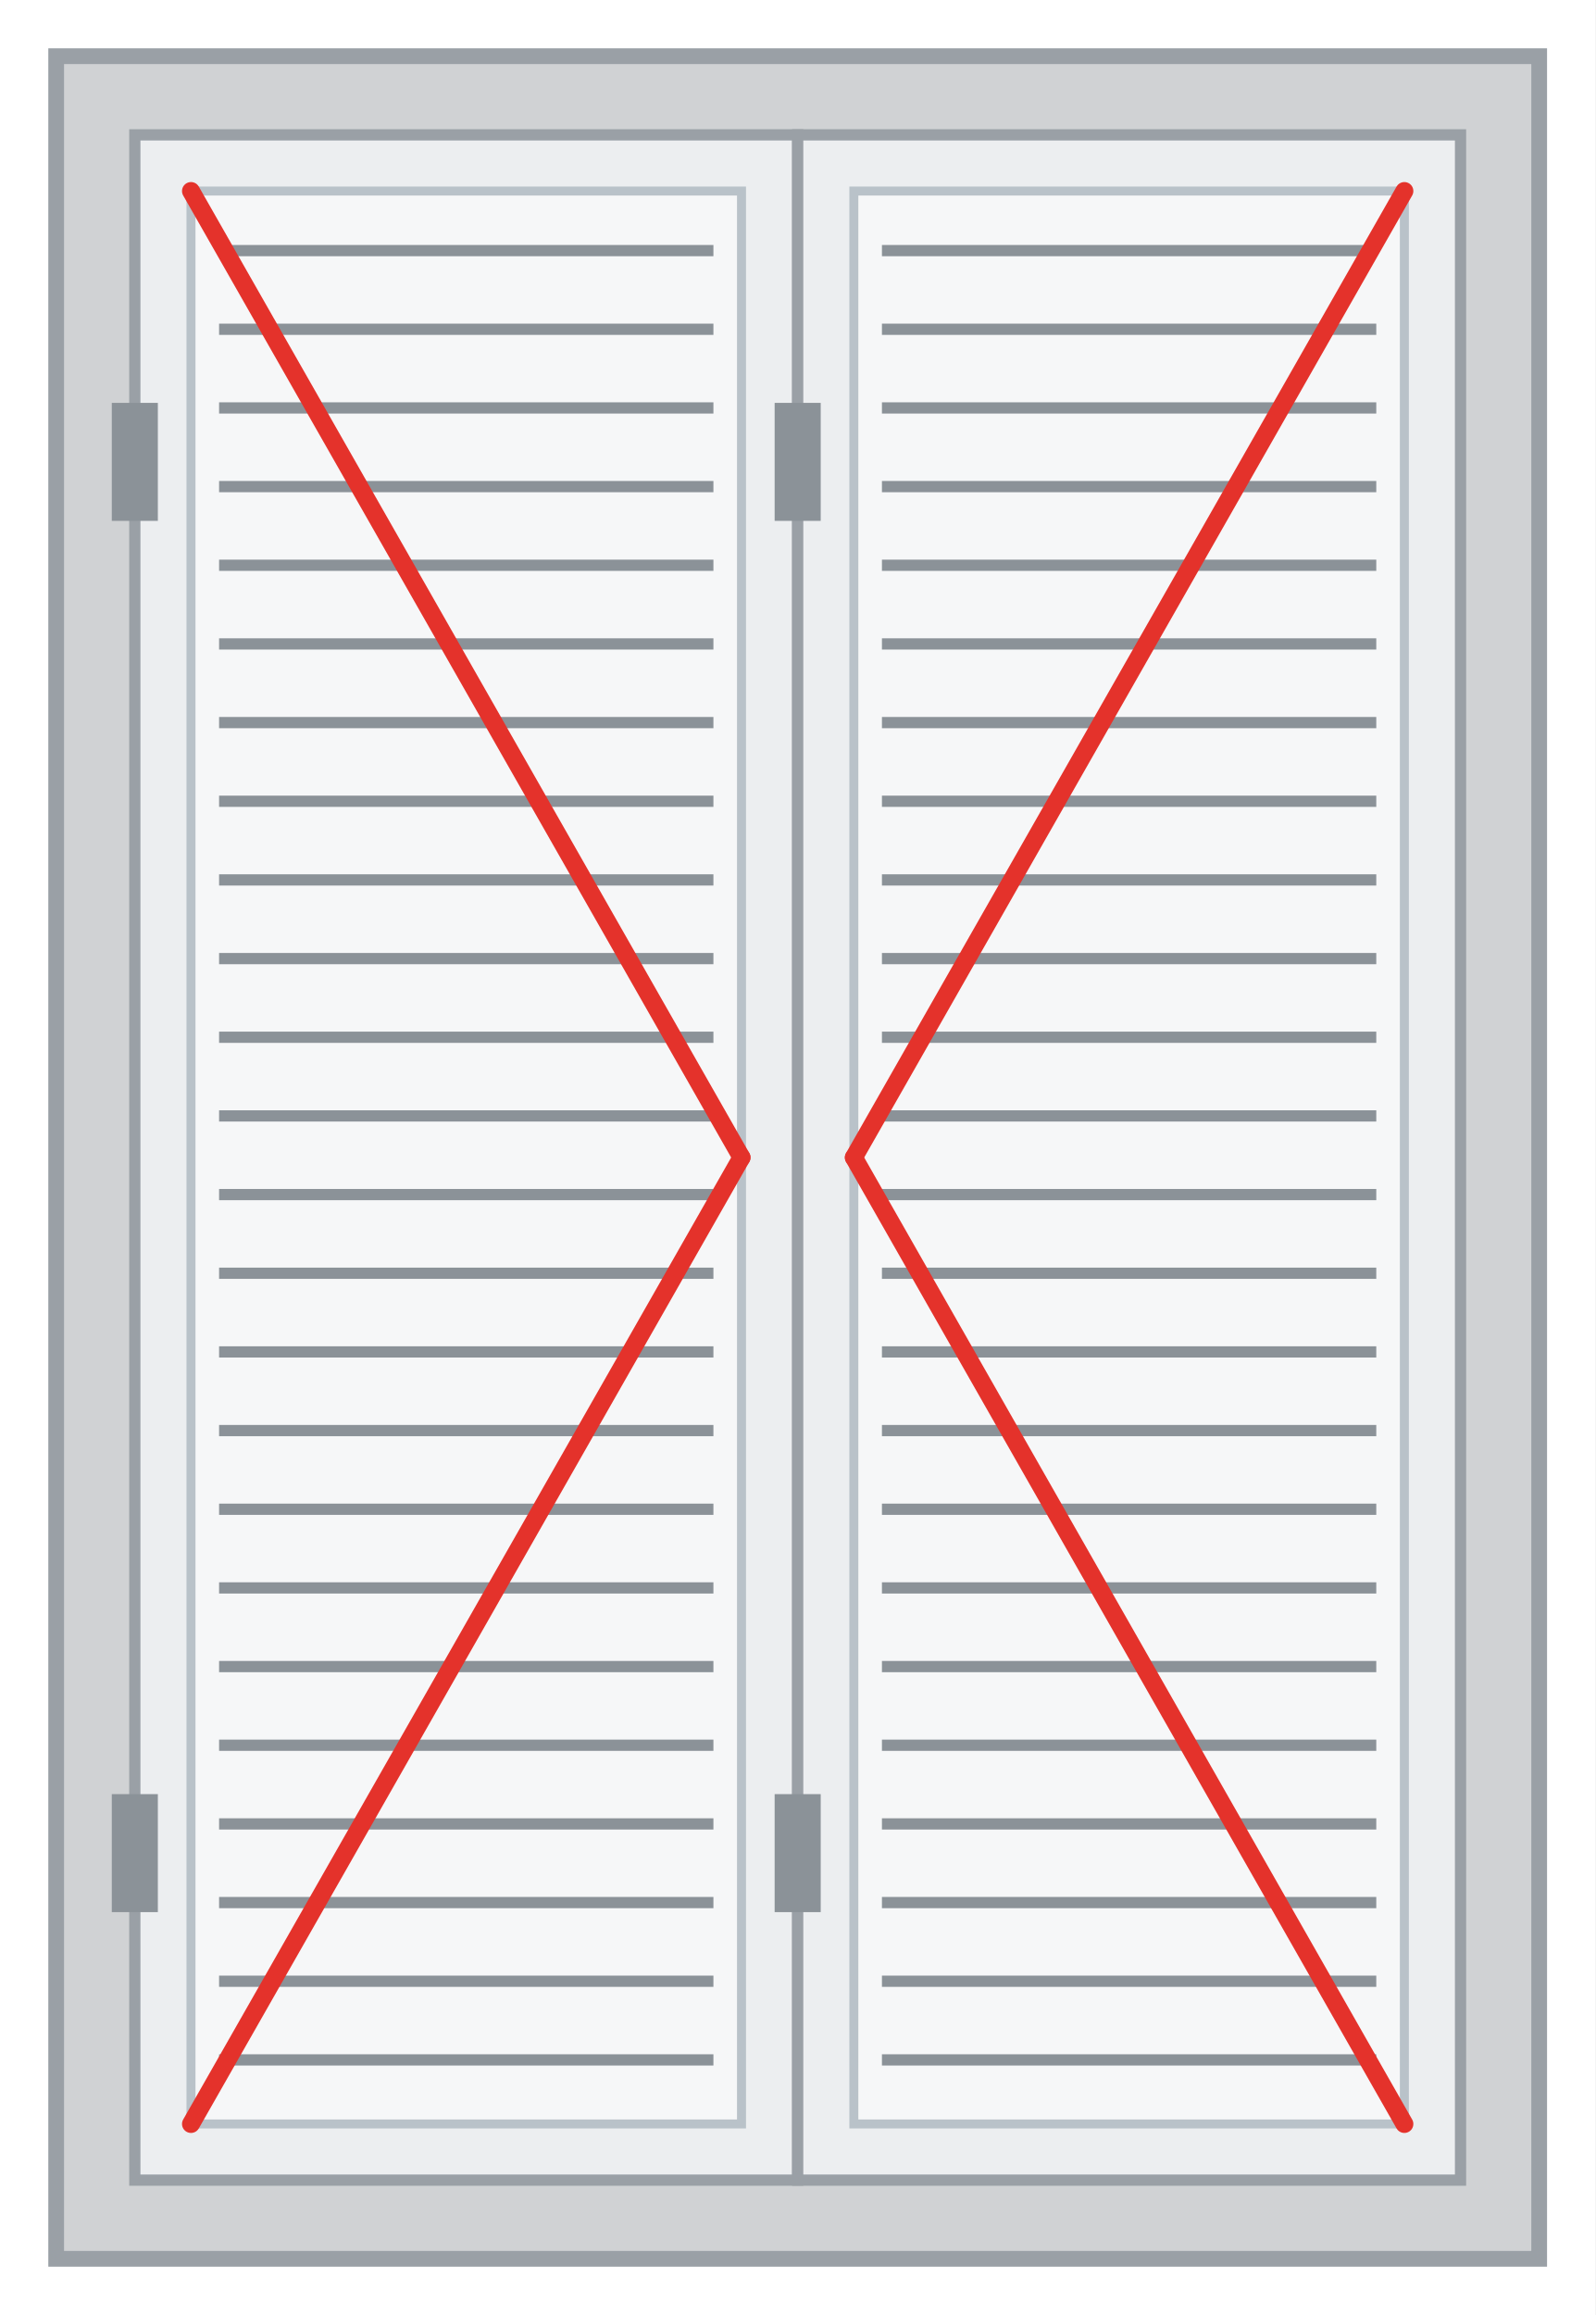
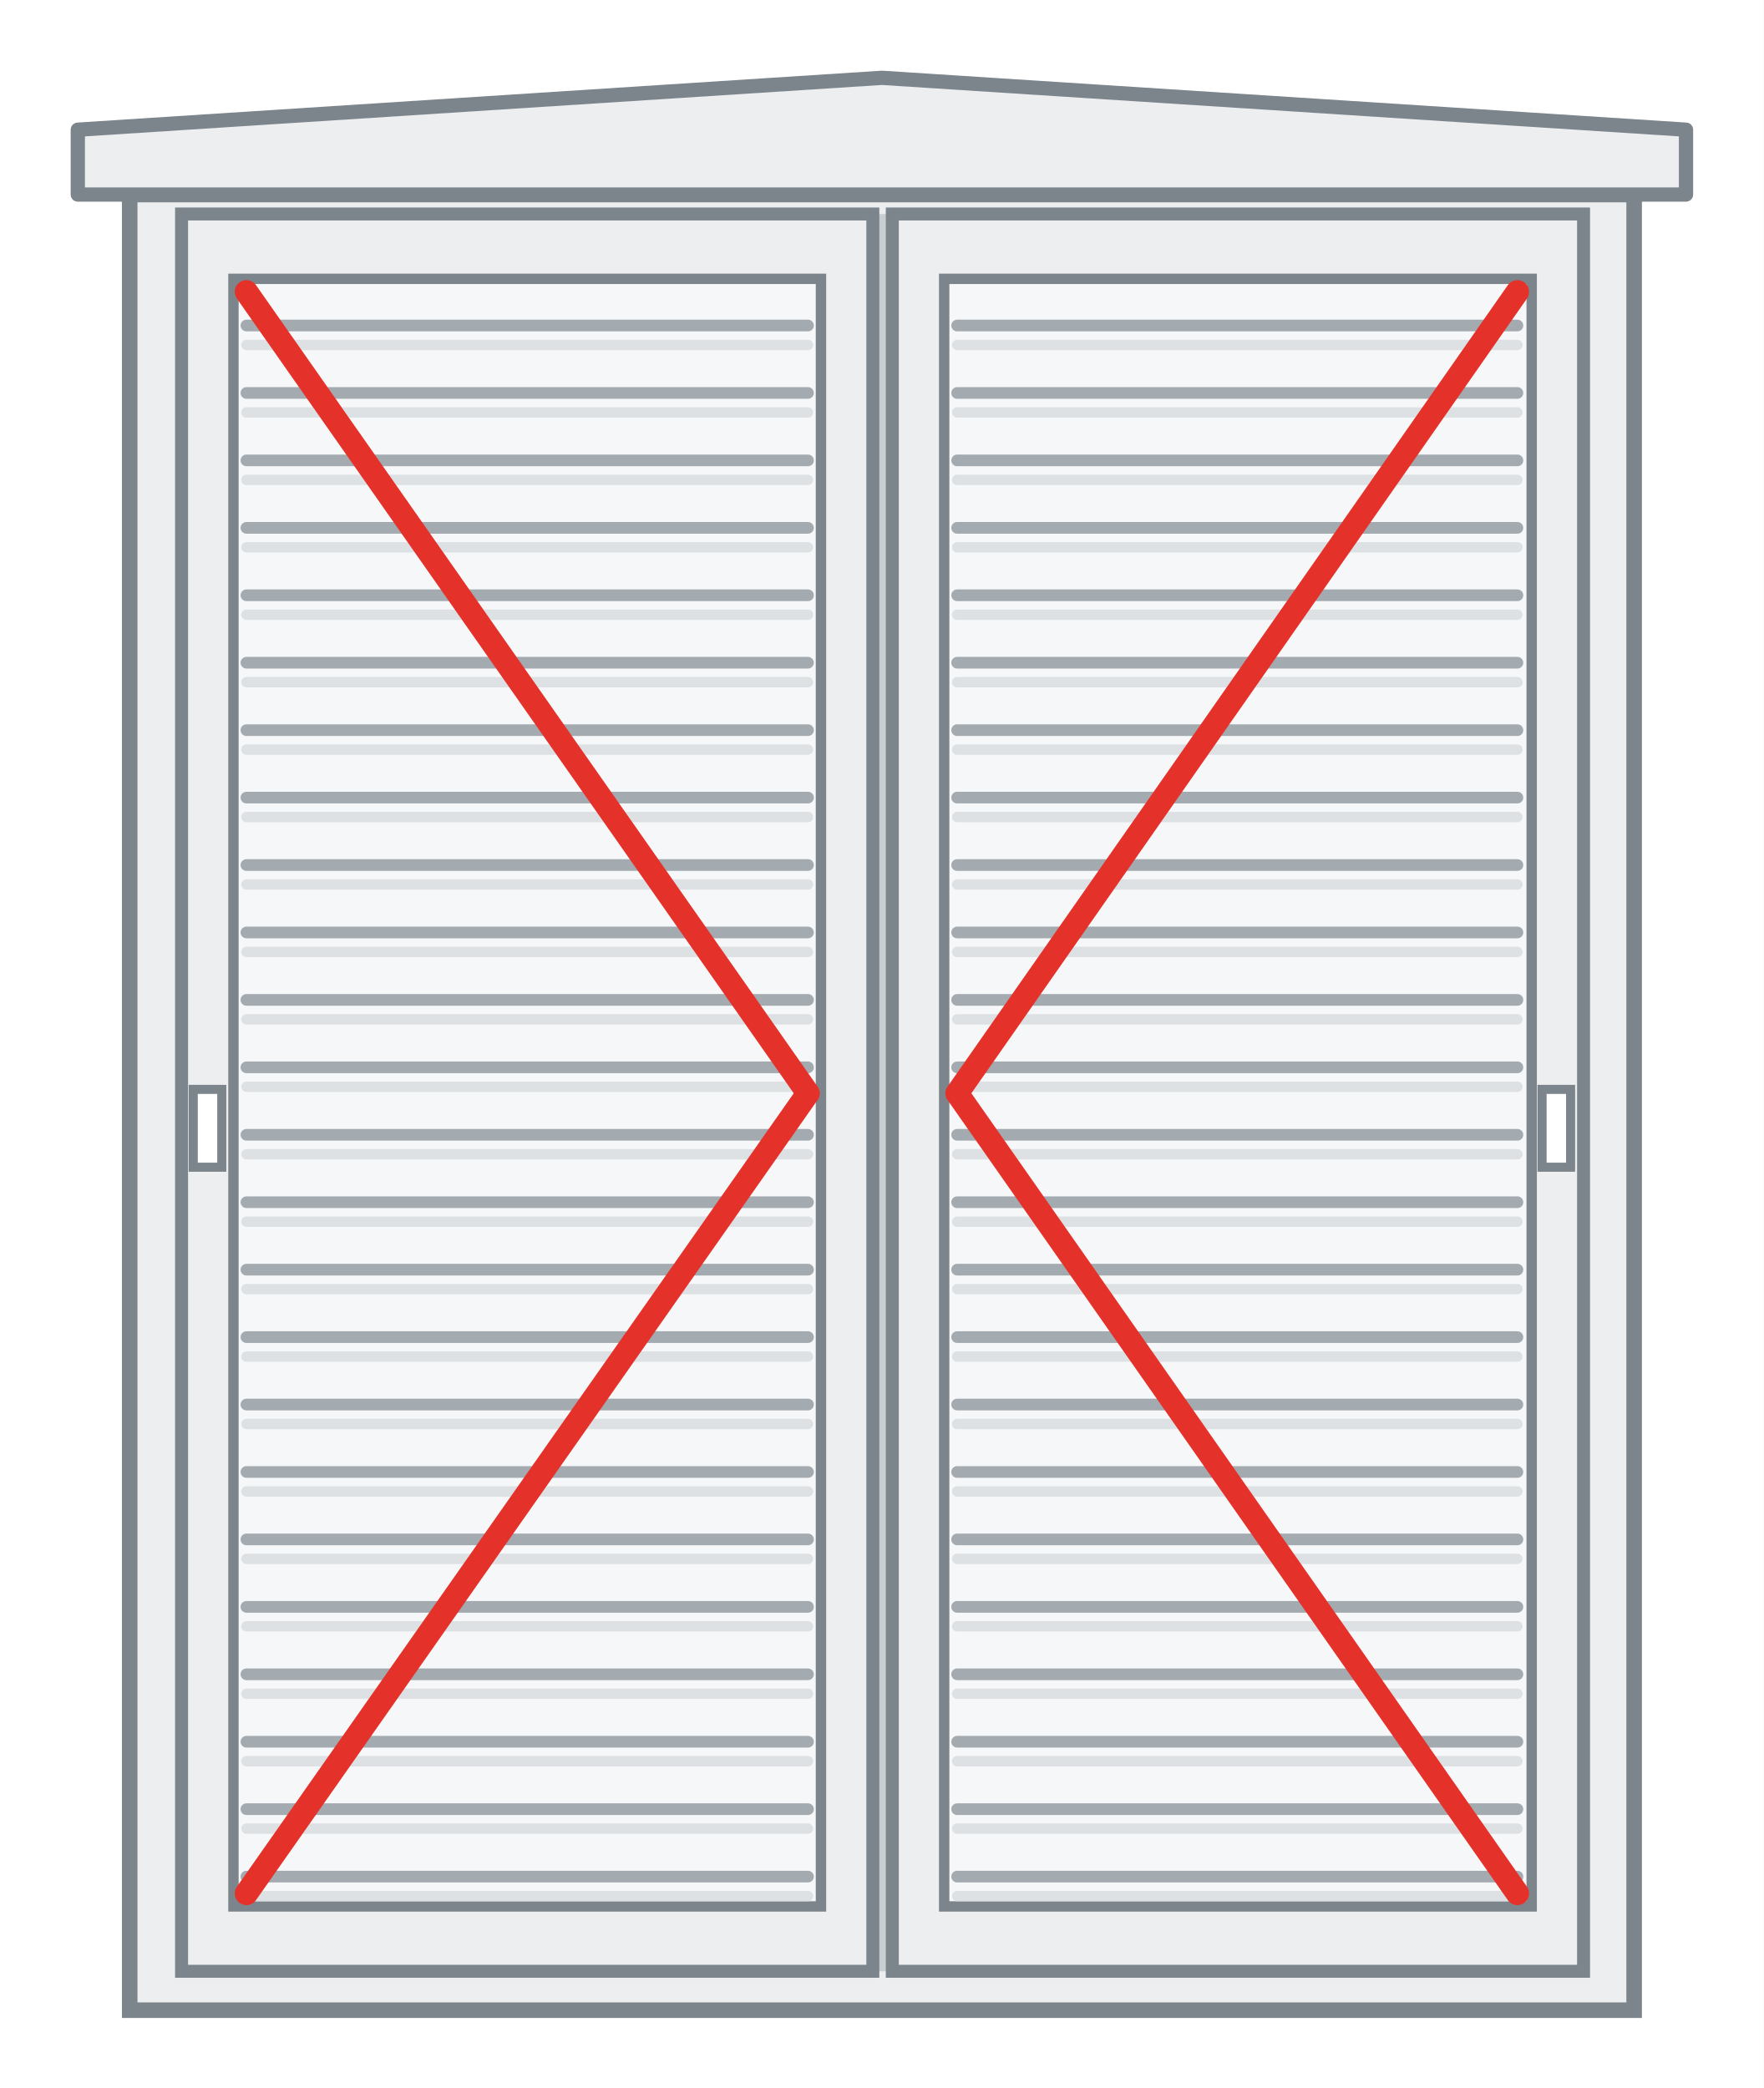
- <svg xmlns="http://www.w3.org/2000/svg" viewBox="0 0 142 206" width="142" height="206" role="img">
-   <rect width="142" height="206" fill="#ffffff" />
-   <rect x="5.0" y="5.0" width="132.0" height="196.0" fill="#d0d2d4" stroke="#9aa0a6" stroke-width="1.4" />
-   <rect x="12.0" y="12.0" width="59.0" height="182.0" fill="#eceef0" stroke="#9aa0a6" stroke-width="1" />
-   <rect x="17.0" y="17.0" width="49.0" height="172.0" fill="#f6f7f8" stroke="#b9c2c9" stroke-width="0.8" />
-   <line x1="19.5" y1="22.3" x2="63.5" y2="22.3" stroke="#8b9298" stroke-width="1" />
-   <line x1="19.5" y1="29.3" x2="63.5" y2="29.3" stroke="#8b9298" stroke-width="1" />
-   <line x1="19.5" y1="36.3" x2="63.5" y2="36.3" stroke="#8b9298" stroke-width="1" />
-   <line x1="19.5" y1="43.3" x2="63.5" y2="43.3" stroke="#8b9298" stroke-width="1" />
-   <line x1="19.5" y1="50.3" x2="63.5" y2="50.3" stroke="#8b9298" stroke-width="1" />
-   <line x1="19.5" y1="57.3" x2="63.5" y2="57.3" stroke="#8b9298" stroke-width="1" />
-   <line x1="19.5" y1="64.3" x2="63.5" y2="64.3" stroke="#8b9298" stroke-width="1" />
-   <line x1="19.5" y1="71.3" x2="63.5" y2="71.3" stroke="#8b9298" stroke-width="1" />
-   <line x1="19.5" y1="78.3" x2="63.5" y2="78.3" stroke="#8b9298" stroke-width="1" />
-   <line x1="19.5" y1="85.3" x2="63.5" y2="85.3" stroke="#8b9298" stroke-width="1" />
-   <line x1="19.5" y1="92.3" x2="63.5" y2="92.3" stroke="#8b9298" stroke-width="1" />
-   <line x1="19.5" y1="99.3" x2="63.5" y2="99.3" stroke="#8b9298" stroke-width="1" />
-   <line x1="19.5" y1="106.3" x2="63.5" y2="106.3" stroke="#8b9298" stroke-width="1" />
-   <line x1="19.5" y1="113.3" x2="63.5" y2="113.3" stroke="#8b9298" stroke-width="1" />
-   <line x1="19.5" y1="120.3" x2="63.5" y2="120.3" stroke="#8b9298" stroke-width="1" />
-   <line x1="19.5" y1="127.3" x2="63.5" y2="127.3" stroke="#8b9298" stroke-width="1" />
-   <line x1="19.5" y1="134.3" x2="63.5" y2="134.3" stroke="#8b9298" stroke-width="1" />
-   <line x1="19.5" y1="141.3" x2="63.5" y2="141.3" stroke="#8b9298" stroke-width="1" />
-   <line x1="19.5" y1="148.3" x2="63.5" y2="148.3" stroke="#8b9298" stroke-width="1" />
-   <line x1="19.5" y1="155.3" x2="63.5" y2="155.3" stroke="#8b9298" stroke-width="1" />
-   <line x1="19.5" y1="162.3" x2="63.5" y2="162.3" stroke="#8b9298" stroke-width="1" />
-   <line x1="19.5" y1="169.3" x2="63.5" y2="169.3" stroke="#8b9298" stroke-width="1" />
-   <line x1="19.5" y1="176.3" x2="63.5" y2="176.3" stroke="#8b9298" stroke-width="1" />
-   <line x1="19.5" y1="183.3" x2="63.5" y2="183.3" stroke="#8b9298" stroke-width="1" />
-   <line x1="17.0" y1="17.0" x2="66.0" y2="103.0" stroke="#e4322b" stroke-width="1.6" stroke-linecap="round" />
-   <line x1="17.0" y1="189.0" x2="66.0" y2="103.0" stroke="#e4322b" stroke-width="1.6" stroke-linecap="round" />
-   <rect x="71.0" y="12.0" width="59.0" height="182.0" fill="#eceef0" stroke="#9aa0a6" stroke-width="1" />
-   <rect x="76.0" y="17.0" width="49.0" height="172.0" fill="#f6f7f8" stroke="#b9c2c9" stroke-width="0.8" />
-   <line x1="78.5" y1="22.3" x2="122.5" y2="22.3" stroke="#8b9298" stroke-width="1" />
-   <line x1="78.5" y1="29.3" x2="122.5" y2="29.3" stroke="#8b9298" stroke-width="1" />
-   <line x1="78.5" y1="36.3" x2="122.5" y2="36.3" stroke="#8b9298" stroke-width="1" />
-   <line x1="78.5" y1="43.3" x2="122.5" y2="43.3" stroke="#8b9298" stroke-width="1" />
-   <line x1="78.5" y1="50.3" x2="122.5" y2="50.3" stroke="#8b9298" stroke-width="1" />
-   <line x1="78.5" y1="57.3" x2="122.5" y2="57.3" stroke="#8b9298" stroke-width="1" />
-   <line x1="78.5" y1="64.3" x2="122.5" y2="64.3" stroke="#8b9298" stroke-width="1" />
-   <line x1="78.5" y1="71.3" x2="122.5" y2="71.3" stroke="#8b9298" stroke-width="1" />
-   <line x1="78.5" y1="78.3" x2="122.5" y2="78.3" stroke="#8b9298" stroke-width="1" />
-   <line x1="78.5" y1="85.3" x2="122.5" y2="85.3" stroke="#8b9298" stroke-width="1" />
-   <line x1="78.5" y1="92.3" x2="122.5" y2="92.3" stroke="#8b9298" stroke-width="1" />
-   <line x1="78.5" y1="99.3" x2="122.5" y2="99.3" stroke="#8b9298" stroke-width="1" />
-   <line x1="78.5" y1="106.3" x2="122.5" y2="106.3" stroke="#8b9298" stroke-width="1" />
-   <line x1="78.5" y1="113.3" x2="122.5" y2="113.3" stroke="#8b9298" stroke-width="1" />
-   <line x1="78.5" y1="120.3" x2="122.5" y2="120.3" stroke="#8b9298" stroke-width="1" />
-   <line x1="78.5" y1="127.3" x2="122.5" y2="127.3" stroke="#8b9298" stroke-width="1" />
-   <line x1="78.5" y1="134.3" x2="122.5" y2="134.3" stroke="#8b9298" stroke-width="1" />
-   <line x1="78.5" y1="141.3" x2="122.5" y2="141.3" stroke="#8b9298" stroke-width="1" />
-   <line x1="78.5" y1="148.3" x2="122.5" y2="148.3" stroke="#8b9298" stroke-width="1" />
-   <line x1="78.5" y1="155.3" x2="122.5" y2="155.3" stroke="#8b9298" stroke-width="1" />
-   <line x1="78.5" y1="162.3" x2="122.5" y2="162.3" stroke="#8b9298" stroke-width="1" />
-   <line x1="78.5" y1="169.3" x2="122.5" y2="169.3" stroke="#8b9298" stroke-width="1" />
-   <line x1="78.5" y1="176.3" x2="122.5" y2="176.3" stroke="#8b9298" stroke-width="1" />
-   <line x1="78.5" y1="183.3" x2="122.5" y2="183.3" stroke="#8b9298" stroke-width="1" />
-   <line x1="125.0" y1="17.0" x2="76.0" y2="103.0" stroke="#e4322b" stroke-width="1.6" stroke-linecap="round" />
-   <line x1="125.0" y1="189.0" x2="76.0" y2="103.0" stroke="#e4322b" stroke-width="1.6" stroke-linecap="round" />
-   <rect x="10.2" y="36.1" width="3.6" height="10.0" fill="#8b9298" stroke="#8b9298" stroke-width="0.5" />
-   <rect x="10.2" y="159.9" width="3.6" height="10.0" fill="#8b9298" stroke="#8b9298" stroke-width="0.5" />
-   <rect x="69.2" y="36.1" width="3.6" height="10.0" fill="#8b9298" stroke="#8b9298" stroke-width="0.5" />
-   <rect x="69.2" y="159.9" width="3.6" height="10.0" fill="#8b9298" stroke="#8b9298" stroke-width="0.5" />
+ <svg xmlns="http://www.w3.org/2000/svg" viewBox="0 0 136 161" width="136" height="161" role="img">
+   <rect width="136" height="161" fill="#ffffff" />
+   <rect x="10.0" y="15.0" width="116.0" height="140.0" fill="#eceef0" stroke="#7d858c" stroke-width="1.2" />
+   <rect x="14.0" y="16.5" width="108.0" height="135.5" fill="#c9ced3" stroke="none" stroke-width="0" />
+   <rect x="14.0" y="16.5" width="53.3" height="135.5" fill="#eceef0" stroke="#7d858c" stroke-width="1" />
+   <rect x="18.0" y="21.5" width="45.3" height="125.5" fill="#f6f7f8" stroke="#7d858c" stroke-width="0.8" />
+   <line x1="19.0" y1="25.1" x2="62.3" y2="25.1" stroke="#a3aab0" stroke-width="0.9" stroke-linecap="round" />
+   <line x1="19.0" y1="26.6" x2="62.3" y2="26.6" stroke="#dde1e4" stroke-width="0.8" stroke-linecap="round" />
+   <line x1="19.0" y1="30.3" x2="62.3" y2="30.3" stroke="#a3aab0" stroke-width="0.9" stroke-linecap="round" />
+   <line x1="19.0" y1="31.8" x2="62.3" y2="31.8" stroke="#dde1e4" stroke-width="0.8" stroke-linecap="round" />
+   <line x1="19.0" y1="35.5" x2="62.3" y2="35.5" stroke="#a3aab0" stroke-width="0.9" stroke-linecap="round" />
+   <line x1="19.0" y1="37.0" x2="62.3" y2="37.0" stroke="#dde1e4" stroke-width="0.8" stroke-linecap="round" />
+   <line x1="19.0" y1="40.7" x2="62.3" y2="40.7" stroke="#a3aab0" stroke-width="0.9" stroke-linecap="round" />
+   <line x1="19.0" y1="42.2" x2="62.3" y2="42.2" stroke="#dde1e4" stroke-width="0.8" stroke-linecap="round" />
+   <line x1="19.0" y1="45.9" x2="62.3" y2="45.9" stroke="#a3aab0" stroke-width="0.9" stroke-linecap="round" />
+   <line x1="19.0" y1="47.4" x2="62.3" y2="47.4" stroke="#dde1e4" stroke-width="0.8" stroke-linecap="round" />
+   <line x1="19.0" y1="51.1" x2="62.3" y2="51.1" stroke="#a3aab0" stroke-width="0.9" stroke-linecap="round" />
+   <line x1="19.0" y1="52.6" x2="62.3" y2="52.6" stroke="#dde1e4" stroke-width="0.8" stroke-linecap="round" />
+   <line x1="19.0" y1="56.3" x2="62.3" y2="56.3" stroke="#a3aab0" stroke-width="0.9" stroke-linecap="round" />
+   <line x1="19.0" y1="57.8" x2="62.3" y2="57.8" stroke="#dde1e4" stroke-width="0.8" stroke-linecap="round" />
+   <line x1="19.0" y1="61.5" x2="62.3" y2="61.5" stroke="#a3aab0" stroke-width="0.9" stroke-linecap="round" />
+   <line x1="19.0" y1="63.0" x2="62.3" y2="63.0" stroke="#dde1e4" stroke-width="0.8" stroke-linecap="round" />
+   <line x1="19.0" y1="66.7" x2="62.3" y2="66.7" stroke="#a3aab0" stroke-width="0.9" stroke-linecap="round" />
+   <line x1="19.0" y1="68.2" x2="62.3" y2="68.2" stroke="#dde1e4" stroke-width="0.8" stroke-linecap="round" />
+   <line x1="19.0" y1="71.9" x2="62.3" y2="71.9" stroke="#a3aab0" stroke-width="0.9" stroke-linecap="round" />
+   <line x1="19.0" y1="73.4" x2="62.3" y2="73.4" stroke="#dde1e4" stroke-width="0.8" stroke-linecap="round" />
+   <line x1="19.0" y1="77.1" x2="62.3" y2="77.1" stroke="#a3aab0" stroke-width="0.9" stroke-linecap="round" />
+   <line x1="19.0" y1="78.6" x2="62.3" y2="78.6" stroke="#dde1e4" stroke-width="0.8" stroke-linecap="round" />
+   <line x1="19.0" y1="82.3" x2="62.3" y2="82.3" stroke="#a3aab0" stroke-width="0.9" stroke-linecap="round" />
+   <line x1="19.0" y1="83.8" x2="62.3" y2="83.8" stroke="#dde1e4" stroke-width="0.8" stroke-linecap="round" />
+   <line x1="19.0" y1="87.5" x2="62.3" y2="87.5" stroke="#a3aab0" stroke-width="0.9" stroke-linecap="round" />
+   <line x1="19.0" y1="89.0" x2="62.3" y2="89.0" stroke="#dde1e4" stroke-width="0.8" stroke-linecap="round" />
+   <line x1="19.0" y1="92.7" x2="62.3" y2="92.7" stroke="#a3aab0" stroke-width="0.9" stroke-linecap="round" />
+   <line x1="19.0" y1="94.2" x2="62.3" y2="94.2" stroke="#dde1e4" stroke-width="0.8" stroke-linecap="round" />
+   <line x1="19.0" y1="97.9" x2="62.3" y2="97.9" stroke="#a3aab0" stroke-width="0.9" stroke-linecap="round" />
+   <line x1="19.0" y1="99.4" x2="62.3" y2="99.4" stroke="#dde1e4" stroke-width="0.8" stroke-linecap="round" />
+   <line x1="19.0" y1="103.1" x2="62.3" y2="103.1" stroke="#a3aab0" stroke-width="0.9" stroke-linecap="round" />
+   <line x1="19.0" y1="104.6" x2="62.3" y2="104.6" stroke="#dde1e4" stroke-width="0.8" stroke-linecap="round" />
+   <line x1="19.0" y1="108.3" x2="62.3" y2="108.3" stroke="#a3aab0" stroke-width="0.9" stroke-linecap="round" />
+   <line x1="19.0" y1="109.8" x2="62.3" y2="109.8" stroke="#dde1e4" stroke-width="0.8" stroke-linecap="round" />
+   <line x1="19.0" y1="113.5" x2="62.3" y2="113.5" stroke="#a3aab0" stroke-width="0.9" stroke-linecap="round" />
+   <line x1="19.0" y1="115.0" x2="62.3" y2="115.0" stroke="#dde1e4" stroke-width="0.8" stroke-linecap="round" />
+   <line x1="19.0" y1="118.7" x2="62.3" y2="118.7" stroke="#a3aab0" stroke-width="0.9" stroke-linecap="round" />
+   <line x1="19.0" y1="120.2" x2="62.3" y2="120.2" stroke="#dde1e4" stroke-width="0.8" stroke-linecap="round" />
+   <line x1="19.0" y1="123.9" x2="62.3" y2="123.9" stroke="#a3aab0" stroke-width="0.9" stroke-linecap="round" />
+   <line x1="19.0" y1="125.4" x2="62.3" y2="125.4" stroke="#dde1e4" stroke-width="0.8" stroke-linecap="round" />
+   <line x1="19.0" y1="129.1" x2="62.3" y2="129.1" stroke="#a3aab0" stroke-width="0.9" stroke-linecap="round" />
+   <line x1="19.0" y1="130.6" x2="62.3" y2="130.6" stroke="#dde1e4" stroke-width="0.8" stroke-linecap="round" />
+   <line x1="19.0" y1="134.3" x2="62.3" y2="134.3" stroke="#a3aab0" stroke-width="0.9" stroke-linecap="round" />
+   <line x1="19.0" y1="135.8" x2="62.3" y2="135.8" stroke="#dde1e4" stroke-width="0.8" stroke-linecap="round" />
+   <line x1="19.0" y1="139.5" x2="62.3" y2="139.5" stroke="#a3aab0" stroke-width="0.9" stroke-linecap="round" />
+   <line x1="19.0" y1="141.0" x2="62.3" y2="141.0" stroke="#dde1e4" stroke-width="0.8" stroke-linecap="round" />
+   <line x1="19.0" y1="144.7" x2="62.3" y2="144.7" stroke="#a3aab0" stroke-width="0.9" stroke-linecap="round" />
+   <line x1="19.0" y1="146.2" x2="62.3" y2="146.2" stroke="#dde1e4" stroke-width="0.8" stroke-linecap="round" />
+   <line x1="19.0" y1="22.5" x2="62.3" y2="84.3" stroke="#e4322b" stroke-width="1.8" stroke-linecap="round" />
+   <line x1="19.0" y1="146.0" x2="62.3" y2="84.3" stroke="#e4322b" stroke-width="1.8" stroke-linecap="round" />
+   <rect x="14.9" y="84.0" width="2.2" height="6.0" fill="#ffffff" stroke="#7d858c" stroke-width="0.7" />
+   <rect x="68.8" y="16.5" width="53.3" height="135.5" fill="#eceef0" stroke="#7d858c" stroke-width="1" />
+   <rect x="72.8" y="21.5" width="45.3" height="125.5" fill="#f6f7f8" stroke="#7d858c" stroke-width="0.8" />
+   <line x1="73.8" y1="25.1" x2="117.0" y2="25.1" stroke="#a3aab0" stroke-width="0.9" stroke-linecap="round" />
+   <line x1="73.8" y1="26.6" x2="117.0" y2="26.6" stroke="#dde1e4" stroke-width="0.8" stroke-linecap="round" />
+   <line x1="73.8" y1="30.3" x2="117.0" y2="30.3" stroke="#a3aab0" stroke-width="0.9" stroke-linecap="round" />
+   <line x1="73.8" y1="31.8" x2="117.0" y2="31.8" stroke="#dde1e4" stroke-width="0.8" stroke-linecap="round" />
+   <line x1="73.8" y1="35.5" x2="117.0" y2="35.5" stroke="#a3aab0" stroke-width="0.9" stroke-linecap="round" />
+   <line x1="73.8" y1="37.0" x2="117.0" y2="37.0" stroke="#dde1e4" stroke-width="0.8" stroke-linecap="round" />
+   <line x1="73.8" y1="40.7" x2="117.0" y2="40.7" stroke="#a3aab0" stroke-width="0.9" stroke-linecap="round" />
+   <line x1="73.8" y1="42.2" x2="117.0" y2="42.2" stroke="#dde1e4" stroke-width="0.8" stroke-linecap="round" />
+   <line x1="73.8" y1="45.9" x2="117.0" y2="45.9" stroke="#a3aab0" stroke-width="0.9" stroke-linecap="round" />
+   <line x1="73.8" y1="47.4" x2="117.0" y2="47.4" stroke="#dde1e4" stroke-width="0.8" stroke-linecap="round" />
+   <line x1="73.8" y1="51.1" x2="117.0" y2="51.1" stroke="#a3aab0" stroke-width="0.9" stroke-linecap="round" />
+   <line x1="73.8" y1="52.6" x2="117.0" y2="52.6" stroke="#dde1e4" stroke-width="0.8" stroke-linecap="round" />
+   <line x1="73.8" y1="56.3" x2="117.0" y2="56.3" stroke="#a3aab0" stroke-width="0.9" stroke-linecap="round" />
+   <line x1="73.8" y1="57.8" x2="117.0" y2="57.8" stroke="#dde1e4" stroke-width="0.8" stroke-linecap="round" />
+   <line x1="73.8" y1="61.5" x2="117.0" y2="61.5" stroke="#a3aab0" stroke-width="0.9" stroke-linecap="round" />
+   <line x1="73.8" y1="63.0" x2="117.0" y2="63.0" stroke="#dde1e4" stroke-width="0.8" stroke-linecap="round" />
+   <line x1="73.8" y1="66.7" x2="117.0" y2="66.7" stroke="#a3aab0" stroke-width="0.9" stroke-linecap="round" />
+   <line x1="73.8" y1="68.2" x2="117.0" y2="68.2" stroke="#dde1e4" stroke-width="0.8" stroke-linecap="round" />
+   <line x1="73.8" y1="71.9" x2="117.0" y2="71.9" stroke="#a3aab0" stroke-width="0.9" stroke-linecap="round" />
+   <line x1="73.8" y1="73.4" x2="117.0" y2="73.4" stroke="#dde1e4" stroke-width="0.8" stroke-linecap="round" />
+   <line x1="73.8" y1="77.1" x2="117.0" y2="77.1" stroke="#a3aab0" stroke-width="0.9" stroke-linecap="round" />
+   <line x1="73.8" y1="78.6" x2="117.0" y2="78.6" stroke="#dde1e4" stroke-width="0.8" stroke-linecap="round" />
+   <line x1="73.8" y1="82.3" x2="117.0" y2="82.3" stroke="#a3aab0" stroke-width="0.9" stroke-linecap="round" />
+   <line x1="73.8" y1="83.8" x2="117.0" y2="83.8" stroke="#dde1e4" stroke-width="0.8" stroke-linecap="round" />
+   <line x1="73.8" y1="87.5" x2="117.0" y2="87.5" stroke="#a3aab0" stroke-width="0.9" stroke-linecap="round" />
+   <line x1="73.8" y1="89.0" x2="117.0" y2="89.0" stroke="#dde1e4" stroke-width="0.8" stroke-linecap="round" />
+   <line x1="73.8" y1="92.7" x2="117.0" y2="92.7" stroke="#a3aab0" stroke-width="0.9" stroke-linecap="round" />
+   <line x1="73.8" y1="94.2" x2="117.0" y2="94.2" stroke="#dde1e4" stroke-width="0.8" stroke-linecap="round" />
+   <line x1="73.8" y1="97.9" x2="117.0" y2="97.9" stroke="#a3aab0" stroke-width="0.9" stroke-linecap="round" />
+   <line x1="73.8" y1="99.4" x2="117.0" y2="99.4" stroke="#dde1e4" stroke-width="0.8" stroke-linecap="round" />
+   <line x1="73.8" y1="103.1" x2="117.0" y2="103.1" stroke="#a3aab0" stroke-width="0.9" stroke-linecap="round" />
+   <line x1="73.8" y1="104.6" x2="117.0" y2="104.6" stroke="#dde1e4" stroke-width="0.8" stroke-linecap="round" />
+   <line x1="73.8" y1="108.3" x2="117.0" y2="108.3" stroke="#a3aab0" stroke-width="0.9" stroke-linecap="round" />
+   <line x1="73.8" y1="109.8" x2="117.0" y2="109.8" stroke="#dde1e4" stroke-width="0.8" stroke-linecap="round" />
+   <line x1="73.8" y1="113.5" x2="117.0" y2="113.5" stroke="#a3aab0" stroke-width="0.9" stroke-linecap="round" />
+   <line x1="73.8" y1="115.0" x2="117.0" y2="115.0" stroke="#dde1e4" stroke-width="0.8" stroke-linecap="round" />
+   <line x1="73.8" y1="118.7" x2="117.0" y2="118.7" stroke="#a3aab0" stroke-width="0.9" stroke-linecap="round" />
+   <line x1="73.8" y1="120.2" x2="117.0" y2="120.2" stroke="#dde1e4" stroke-width="0.8" stroke-linecap="round" />
+   <line x1="73.8" y1="123.9" x2="117.0" y2="123.9" stroke="#a3aab0" stroke-width="0.9" stroke-linecap="round" />
+   <line x1="73.8" y1="125.4" x2="117.0" y2="125.4" stroke="#dde1e4" stroke-width="0.8" stroke-linecap="round" />
+   <line x1="73.8" y1="129.1" x2="117.0" y2="129.1" stroke="#a3aab0" stroke-width="0.9" stroke-linecap="round" />
+   <line x1="73.8" y1="130.6" x2="117.0" y2="130.6" stroke="#dde1e4" stroke-width="0.8" stroke-linecap="round" />
+   <line x1="73.8" y1="134.3" x2="117.0" y2="134.3" stroke="#a3aab0" stroke-width="0.9" stroke-linecap="round" />
+   <line x1="73.8" y1="135.8" x2="117.0" y2="135.8" stroke="#dde1e4" stroke-width="0.8" stroke-linecap="round" />
+   <line x1="73.8" y1="139.5" x2="117.0" y2="139.5" stroke="#a3aab0" stroke-width="0.9" stroke-linecap="round" />
+   <line x1="73.8" y1="141.0" x2="117.0" y2="141.0" stroke="#dde1e4" stroke-width="0.8" stroke-linecap="round" />
+   <line x1="73.8" y1="144.7" x2="117.0" y2="144.7" stroke="#a3aab0" stroke-width="0.9" stroke-linecap="round" />
+   <line x1="73.8" y1="146.2" x2="117.0" y2="146.2" stroke="#dde1e4" stroke-width="0.8" stroke-linecap="round" />
+   <line x1="117.0" y1="22.5" x2="73.8" y2="84.3" stroke="#e4322b" stroke-width="1.8" stroke-linecap="round" />
+   <line x1="117.0" y1="146.0" x2="73.8" y2="84.3" stroke="#e4322b" stroke-width="1.8" stroke-linecap="round" />
+   <rect x="118.9" y="84.0" width="2.2" height="6.0" fill="#ffffff" stroke="#7d858c" stroke-width="0.7" />
+   <polygon points="6.0,15.0 6.0,10.0 68.0,6.0 130.0,10.0 130.0,15.0" fill="#eceef0" stroke="#7d858c" stroke-width="1.1" stroke-linejoin="round" />
</svg>
